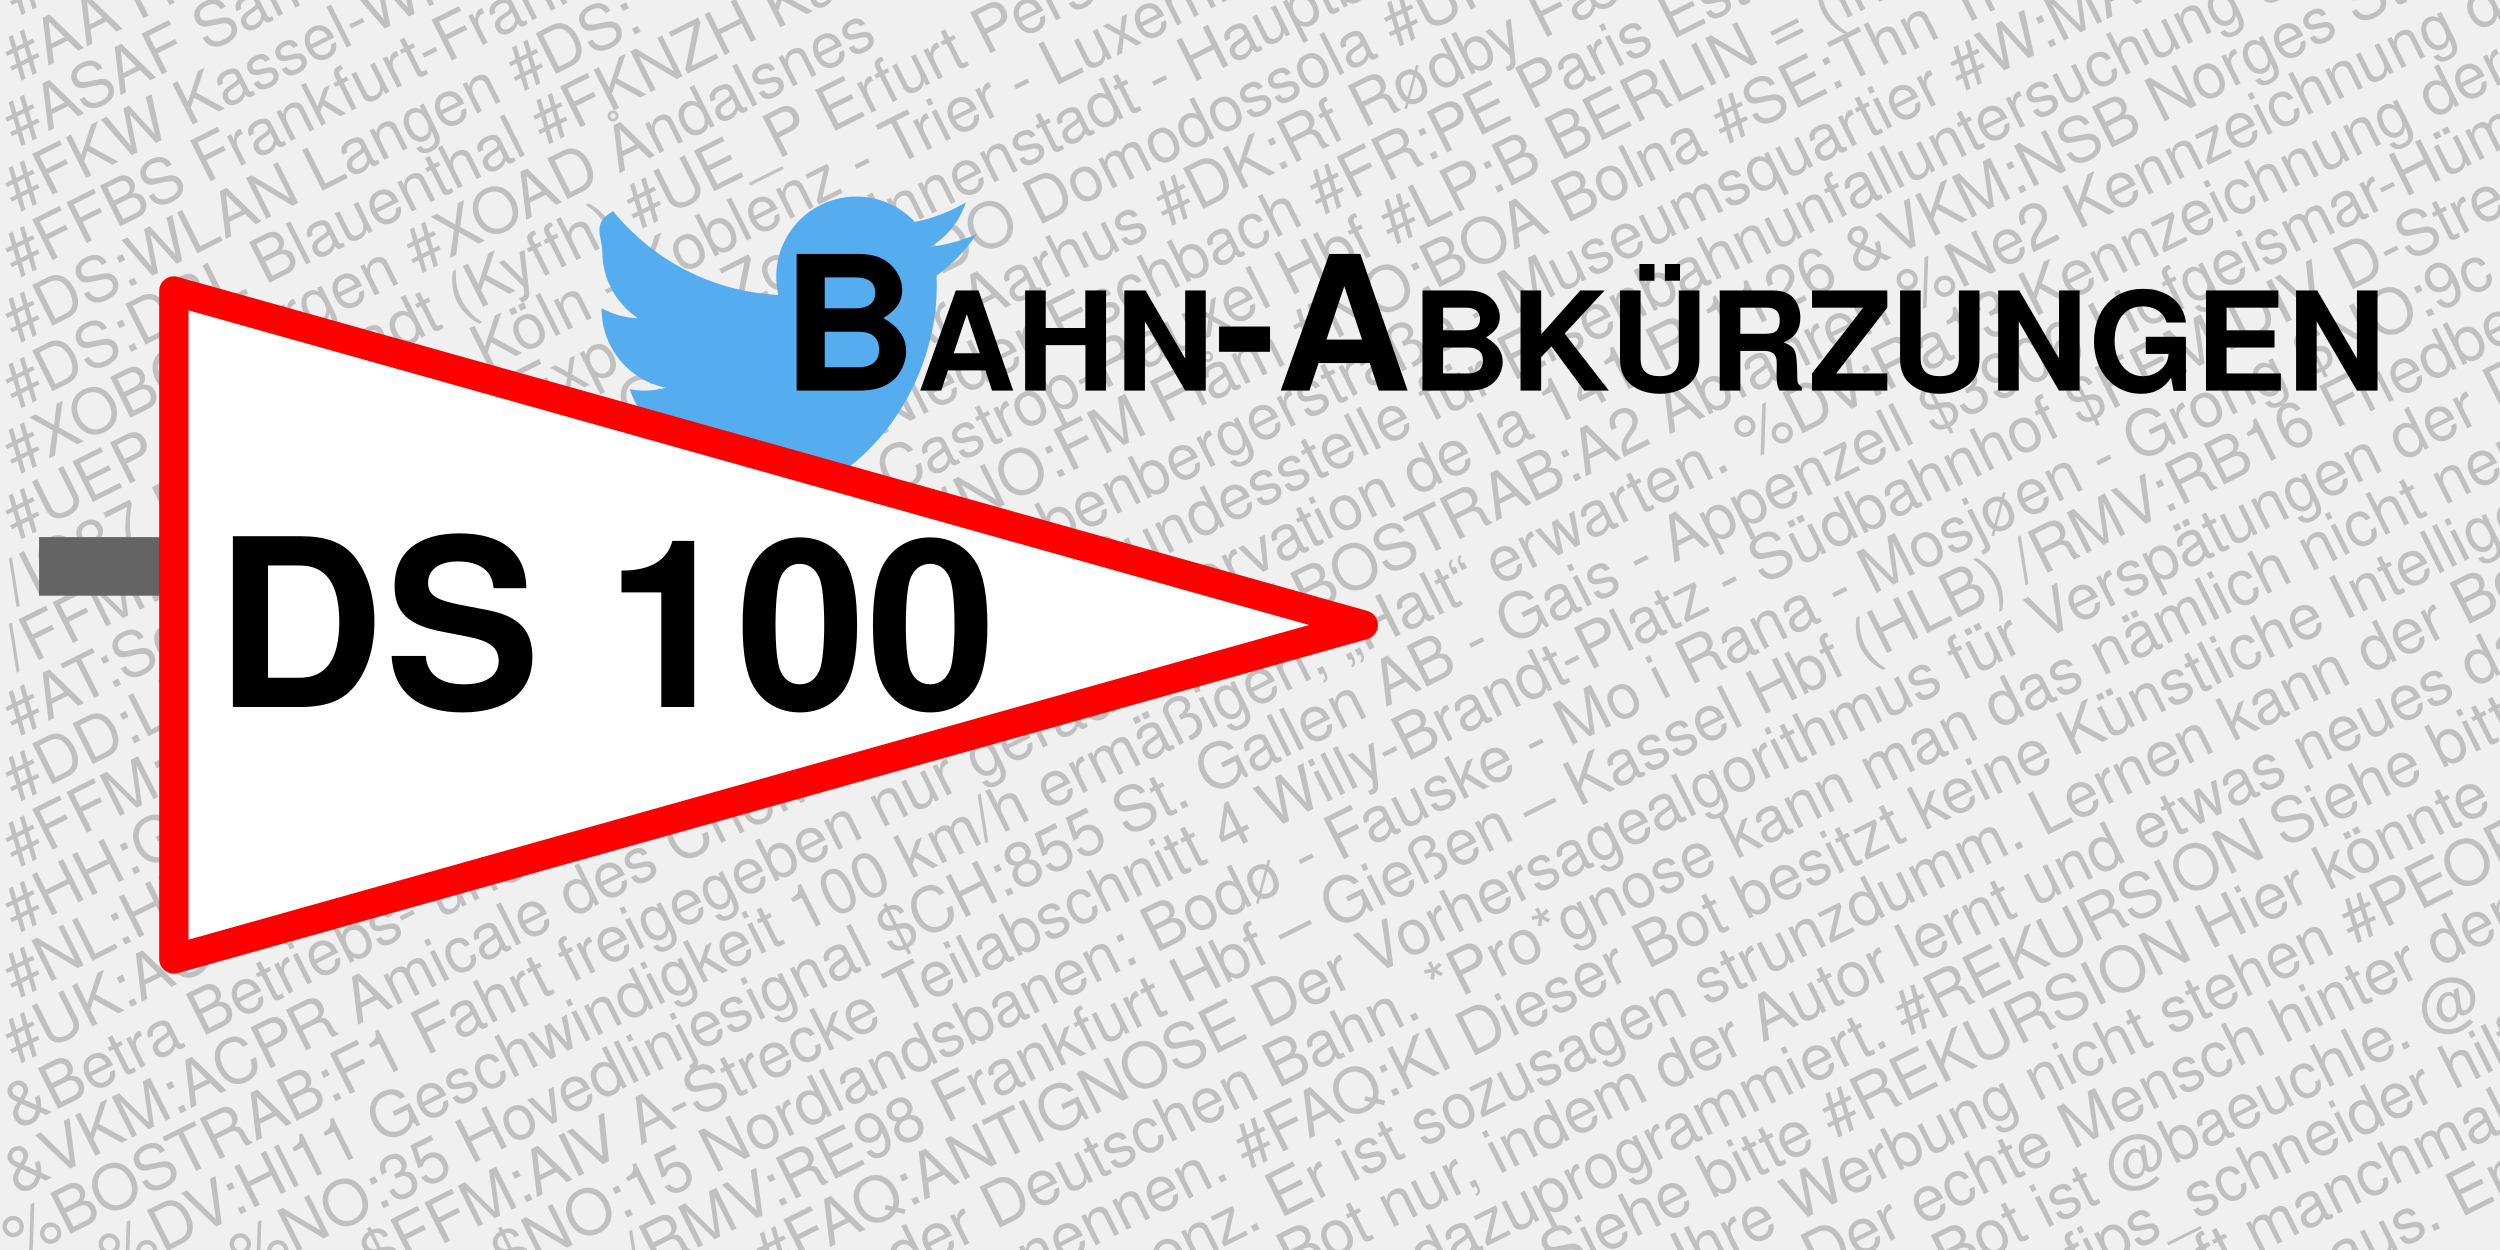
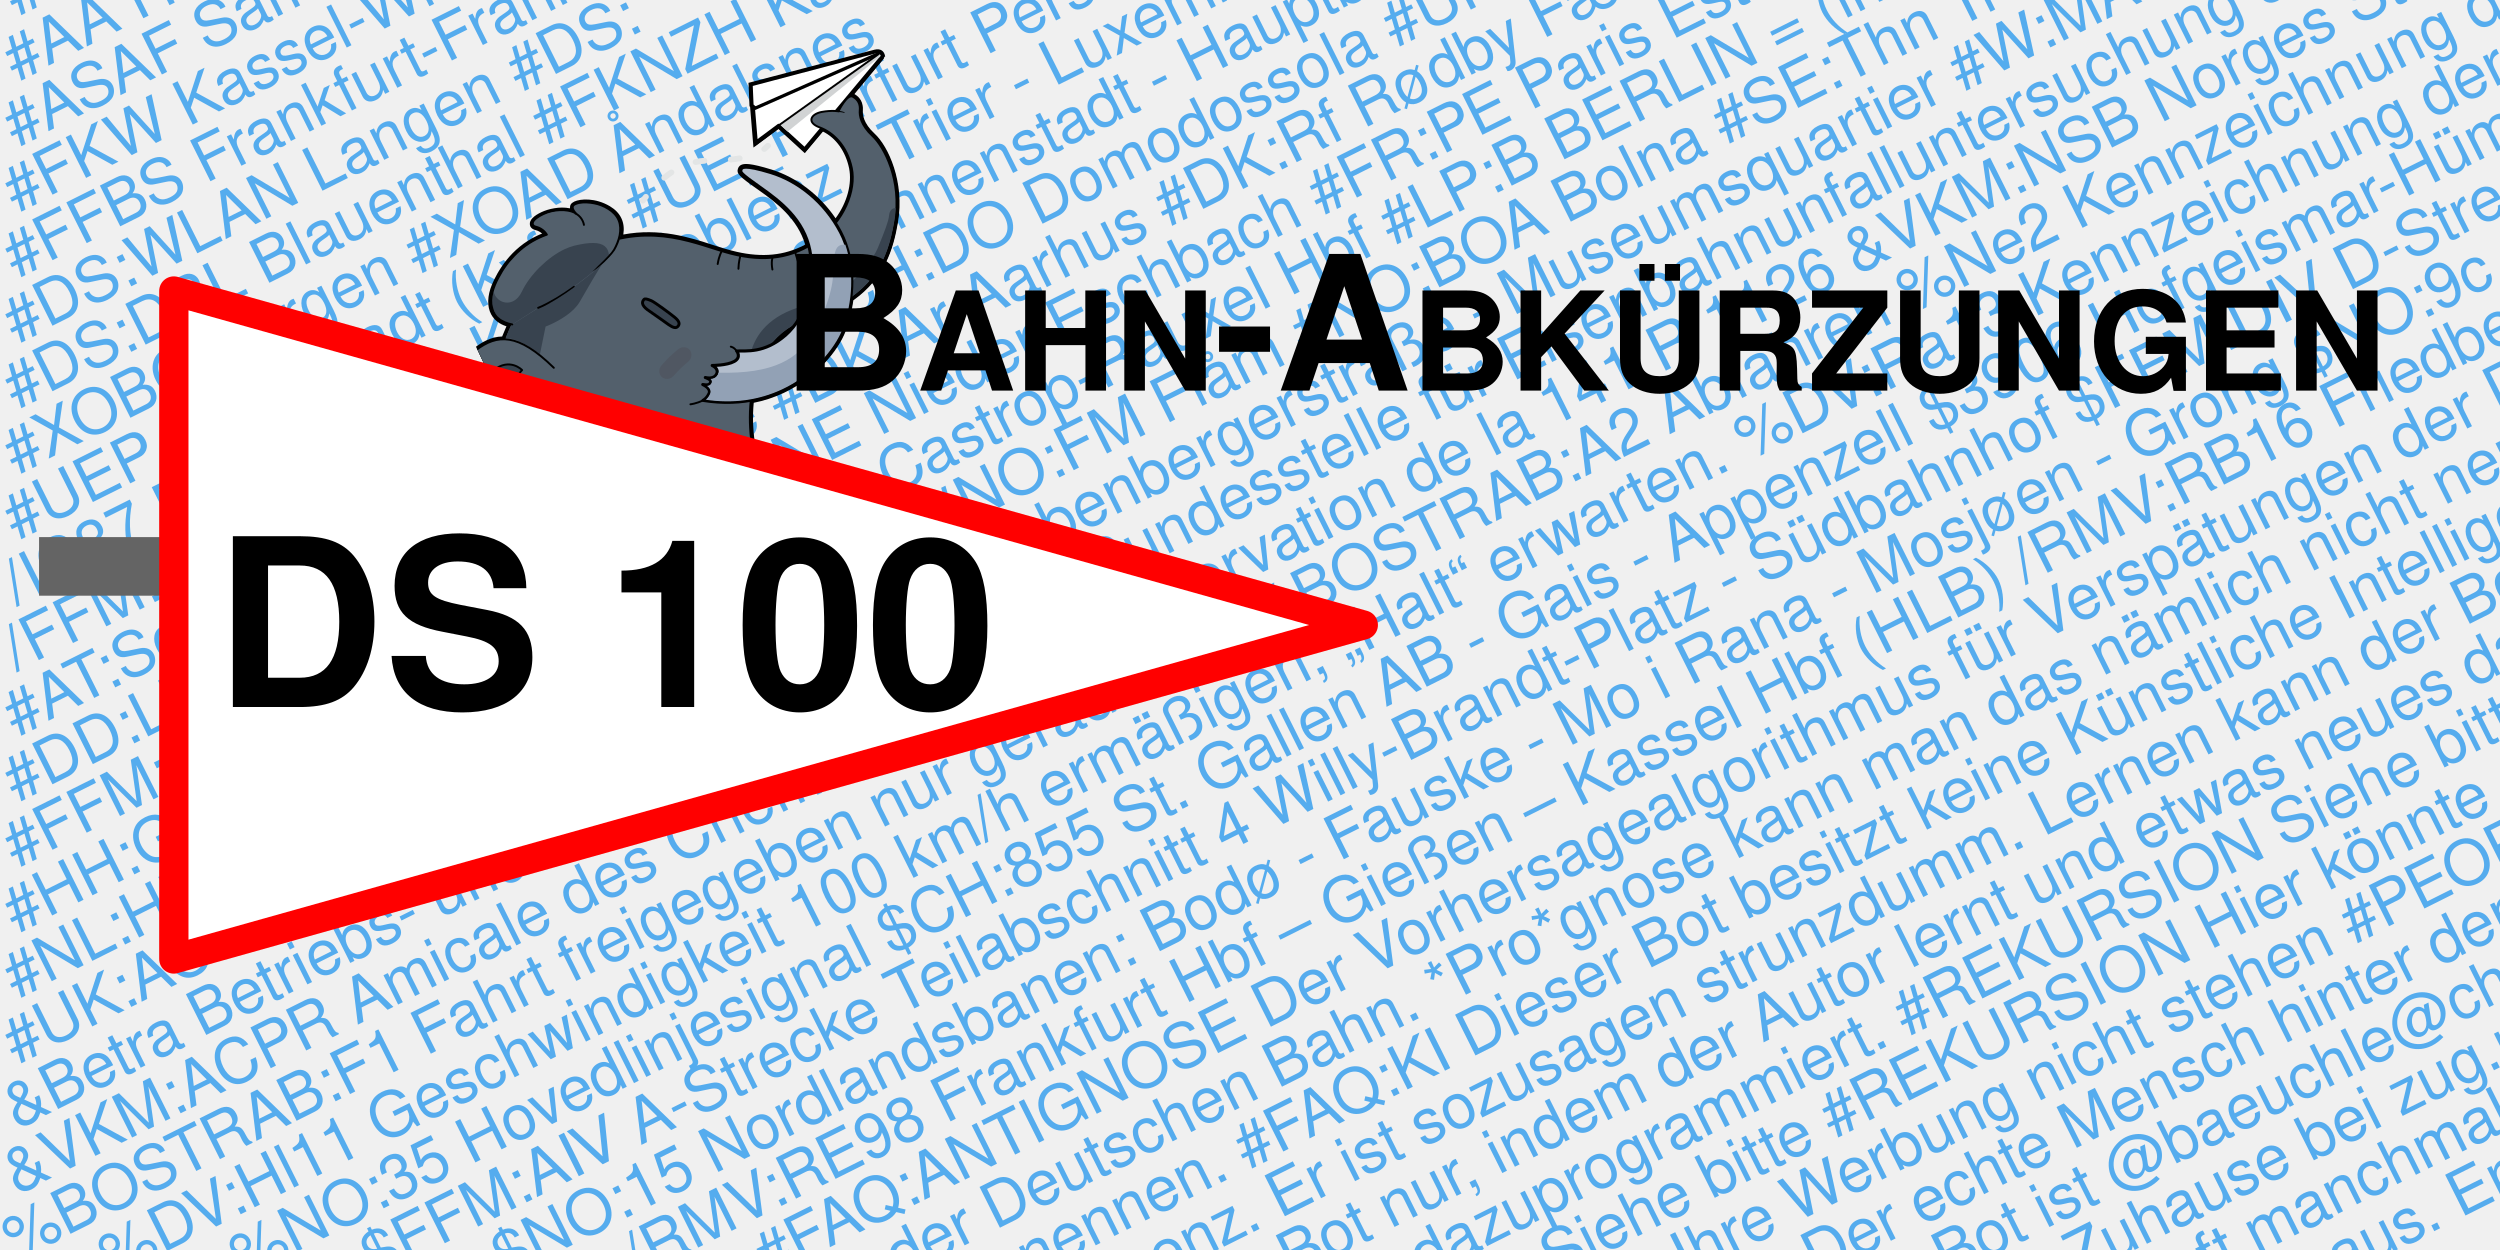
- <svg xmlns="http://www.w3.org/2000/svg" width="1280px" height="640px" viewBox="0 0 1280 640">
+ <svg xmlns="http://www.w3.org/2000/svg" xmlns:xlink="http://www.w3.org/1999/xlink" width="1280px" height="640px" viewBox="0 0 1280 640">
  <style type="text/css">
  .marker path {
    stroke:black;
    stroke-width:2px;
    stroke-dasharray: 1 1;
  }
  path#stiel { stroke: #646464; stroke-width: 10; }
  path#rahmen { stroke: red; fill: white; stroke-width: 5; stroke-linejoin: round; }
  text { fill: black; stroke: none; font-family: Helvetica; }
  #avatar text {
    font-size: 30pt;
    font-weight: bold;
  }
  #headline text {
    font-size: 72pt;
    font-weight: bold;
    font-variant: small-caps;
  }
  #sources text {
-     fill: #c0c0c0;
+     fill: #55acee;
    font-size: 24pt;
  }
 
 </style>
+   <defs>
+     <path id="a" d="M395.9 745.1H690.5V1024.9H395.9z" />
+   </defs>
+   <clipPath id="b">
+     <use xlink:href="#a" width="100%" height="100%" overflow="visible" />
+   </clipPath>
  <g class="marker" display="none">
    <path d="M 80,0 v 640" />
    <path d="M 640,0 v 640" />
    <path d="M 1200,0 v 640" />
    <path d="M 0,80 h 1280" />
    <path d="M 0,320 h 1280" />
    <path d="M 0,560 h 1280" />
  </g>
  <g id="sources" transform="translate(-5,15) rotate(-26.565)">
    <text x="15" y="0">#</text>
    <text x="0" y="30">#AA Hamburg-Altona</text>
    <text x="-15" y="60">#ASAF Samoa FKK-Strand</text>
    <text x="-30" y="90">#FKW Kassel-Wilhelmshöhe</text>
    <text x="-45" y="120">#FFBS Frankfurt-Frankfurter Berg</text>
    <text x="-60" y="150">#DS:WLAN Langen #DS:</text>
    <text x="-75" y="180">#DS:DBL Blauenthal #FKNZH Kassel Heinri</text>
    <text x="-90" y="210">#XOBG Bergen #XOAD Åndalsnes</text>
    <text x="-105" y="240">#UEP Esperstadt (Kyffh) #UE_P Erfurt Personenbahnhof</text>
    <text x="-120" y="270">/IC37 Düsseldorf - Köln - Koblenz - Trier - Luxembourg</text>
    <text x="-135" y="300">/FFM:EEx Ebbelwei-Expreß: Zoo - Innenstadt - Hauptbahnhof - Festhalle/Messe - Hauptbahnhof - Südbahnhof - Lokalbahnhof - Zoo</text>
    <text x="-150" y="330">#AT:Sge St.Georgen a.d.Gusen #CH:DO Domodossola #UK</text>
    <text x="-165" y="360">#DD:LME Lise-Meitner-Straße #DK:Ar Aarhus #DK:Rf Rødby Færge</text>
    <text x="-180" y="390">#FFM:HD Heddernheim #FFM:NE Nieder-Eschbach #FR:PE Paris Est</text>
    <text x="-195" y="420">#HH:GM Gänsemarkt #IBNR:1033 Castrop-Rauxel Hbf #LP:B BERLIN = (innerhalb Ring + Lichtenberg)</text>
    <text x="-210" y="450">#NL:Hlm Haarlem #NO:BRG Bergen #NO:FM Flåm #NO:BOA Bolna #SE:Thn Trollhättan</text>
    <text x="-225" y="480">#UK:ACOCKSG Acocks Green #W:BA Babenbergerstraße - Museumsquartier #W:MA</text>
    <text x="-240" y="510">&amp;Betra Betriebs- und Bauanweisung &amp;BEU Bundesstelle für Eisenbahnunfalluntersuchung &amp;AVsig</text>
    <text x="-255" y="540">&amp;VKM:ACPR  Amicale des Cheminots pour Préservation de la 141 R 1126 &amp;VKM:NSB Norges Statsbaner BA</text>
    <text x="-270" y="570">%BOSTRAB:F1 Fahrt freigegeben nur geradeaus %BOSTRAB:A2 Abfahren %Ne2 Kennzeichnung des Standorts eines Vorsignals.</text>
    <text x="-230" y="600">%DV:Hl11 Geschwindigkeit 100 km/h ermäßigen, „Halt“ erwarten. %DV:Ra13 Kennzeichnung der Grenze der Gleisisolierung.</text>
    <text x="-170" y="630">%NO:35 Hovedlinjesignal $CH:855 St. Gallen AB - Gais - Appenzell $3906 Hofgeismar-Hümme - Karlshafen</text>
    <text x="-110" y="660">$FFM:AⅣ A-Strecke Teilabschnitt 4 Willy-Brandt-Platz - Südbahnhof $FFM:DⅣ D-Strecke Teilabschnitt 4: Nordweststadt - Riedberg - Kalbach</text>
    <text x="-50" y="690">$NO:15 Nordlandsbanen: Bodø - Fauske - Mo i Rana - Mosjøen - Grong $NO:9c Aker - Alnabru</text>
    <text x="10" y="720">/RMV:RE98 Frankfurt Hbf – Gießen – Kassel Hbf (HLB) /RMV:RB16 Friedberg (Hessen) – Friedrichsdorf (HLB)</text>
    <text x="70" y="750">#FAQ:ANTIGNOSE Der Vorhersagealgorithmus für Verspätungen der Deutschen Bahn. *Pro*gnose kann man das nämlich nicht nennen.</text>
    <text x="130" y="780">der Deutschen Bahn. *Pro*gnose kann man das nämlich nicht nennen.</text>
    <text x="190" y="810">nennen. #FAQ:KI Dieser Bot besitzt keine Künstliche Intelligenz. Er ist sozusagen strunzdumm. Lernen kann der Bot nur, indem der Autor lernt und etwas neues dazuprogrammiert.</text>
    <text x="250" y="840">enz. Er ist sozusagen strunzdumm. Lernen kann der Bot nur, indem der Autor lernt und etwas neues dazuprogrammiert.</text>
    <text x="310" y="870">Bot nur, indem der Autor lernt und etwas neues dazuprogrammiert.</text>
    <text x="370" y="900">dazuprogrammiert. #REKURSION Siehe bitte #REKURSION</text>
    <text x="430" y="930">Siehe bitte #REKURSION Hier könnte</text>
    <text x="490" y="960">Ihre Werbung nicht stehen #PEOPLE</text>
    <text x="550" y="990">Der echte Mensch hinter dem</text>
-     <text x="610" y="1020">Bot ist @baeuchle. @</text>
-     <text x="670" y="1050">fips_schneider hilft</text>
+     <text x="610" y="1020">Bot ist @baeuchle@chaos.social</text>
+     <text x="670" y="1050">Zuhause bei zug.network</text>
    <text x="730" y="1080">ft manchmal</text>
    <text x="790" y="1110">aus. Ende</text>
  </g>
-   <g id="twitter_bird" transform="translate(300,100) scale(0.78125)">
-     <path d="M256,25.45     C246.58, 29.62 236.45, 32.45 225.83, 33.72     C236.67, 27.21 245.00, 16.92 248.92,  4.66     C238.77, 10.68 227.53, 15.05 215.57, 17.40     C205.99,  7.20 192.34,  0.82 177.23,  0.82     C148.23,  0.82 124.71, 24.33 124.71, 53.34     C124.71, 57.45 125.18, 61.46 126.07, 65.31     C 82.42, 63.12  43.72, 42.21  17.82, 10.43     C  3.30, 18.19  10.71, 27.21  10.71, 36.84     C 10.71, 55.06  19.98, 71.13  34.07, 80.55     C 25.46, 80.28  17.36, 77.92  10.28, 73.98     C 10.28, 74.20  10.28, 74.42  10.28, 74.64     C 10.28,100.09  28.38,121.32  52.41,126.14     C 48.00,127.34  43.36,127.98  38.57,127.98     C 35.19,127.98  31.90,127.65  28.69,127.04     C 35.37,147.91  54.77,163.09  77.75,163.52     C 59.78,177.60  37.13,186.00  12.52,186.00     C  8.28,186.00   4.10,185.75   0.00,185.27     C 23.24,200.17  50.85,208.86  80.51,208.86     C177.11,208.86 229.94,128.83 229.94, 59.43     C229.94, 57.15 229.89, 54.89 229.79, 52.63     C240.05, 45.23 248.95, 35.98 256.00, 25.45" fill="#55acee" />
+   <g id="mastodon" transform="rotate(-25) translate(-250,-630)">
+     <path class="st53" d="M339.3 1028.6c1.5-3.2 14.4-31.3 27.4-58.8-6-9.3-2-17 1.5-23.7 1.9-3.7 3.8-7.1 3.6-10.4-.8-22 8.1-38.3 22.8-41.6 2.8-.6 5.2-.9 7.5-.9 3 0 5.6.5 8.1 1.6 1.4-1.3 2.8-2.6 4.2-3.8-2.8-2.6-4.3-5.5-4.5-8.8-.3-4.5 2.2-9.5 6.8-13.7 5.3-4.8 16.5-12.9 31.7-12.9.9 0 1.7 0 2.6.1-.4-.9-1-2-2.1-2.9-2.1-1.6-1.9-3.2-1.6-4 .7-2.1 3.6-3.2 8.1-3.2 3.9 0 9.7 1.2 14 4.4.3-.7.7-1.3 1.3-1.7.5-.3 1.3-.5 2.2-.5 3.4 0 10.6 2.7 15.5 9.9 3.6 5.3 3.6 10.8.1 16 18.3 4.7 30.1 15.6 39.5 24.4 2.5 2.4 5 4.6 7.3 6.5 10.7 8.9 21.4 13.2 32.7 13.2.9 0 1.8 0 2.7-.1 2-13.5-4.1-25.5-10-35.7-6.2-10.7-6.4-12.1-4.9-13.9l.1-.1c.6-.7 1.3-1 2.1-1.1h.3c1.7 0 4.5 1 13 8.7 9.9 9 16.9 22.2 19.2 36.5 8.9-4.9 15.2-12.5 17.1-20.3 2-8.6.5-16.8-4.2-22.7l-13.1 6.1-7-16.9-15.6 3.2 7.2-19.5h.1l-.2-.5 4.6-11.1 65.7 11.9c3.1.6 3.9 2.7 3.6 4.5l-.2 1-.4-.1c-.3.4-.6.7-1 .9-.7.3-7.5 3.6-21 9.9 2.1 2.9 2.2 6.1.4 9.4-1.1 1.9-2.5 6.2.4 13.3 3.7 8.9 3.5 29.2-8.3 46.2-8.1 11.7-18.3 23-37.6 26.6-3 4.6-6.5 9-10.2 12.6-7.8 7.6-24 15.3-42.3 15.3-5.3 0-10.7-.6-15.9-1.9-7.6 12.9-10.5 26.2-10.6 32.1-.2 11 .9 16.1.9 16.2l.4 1.8-164.9.8.9-2.3z" clip-path="url(#b)" />
+     <path class="st53" d="M339.8 1028.8c.1-.3 13.9-30.1 27.5-59.1-6.1-9.2-2.1-16.8 1.4-23.5 2-3.7 3.8-7.3 3.7-10.6-.8-21.7 8-37.9 22.4-41 2.7-.6 5.1-.9 7.4-.9 3 0 5.7.5 8.2 1.7 1.6-1.6 3.2-3 4.9-4.4-3-2.6-4.6-5.5-4.8-8.8-.3-4.4 2.1-9.2 6.6-13.3 5.3-4.8 16.4-12.8 31.4-12.8 1.1 0 2.2 0 3.3.1-.3-1.1-1-2.7-2.5-3.8-1.8-1.4-1.7-2.8-1.5-3.4.6-1.8 3.4-2.9 7.6-2.9 4.4 0 10.3 1.5 14.3 4.8.1-.9.6-1.7 1.3-2.1.4-.3 1.1-.4 1.9-.4 3.3 0 10.3 2.6 15.1 9.7 3.6 5.3 3.5 10.9-.3 16.1 18.6 4.6 30.5 15.6 40 24.4 2.6 2.4 5 4.6 7.3 6.5 10.8 8.9 21.6 13.3 33.1 13.3 1 0 2.1 0 3.1-.1 2.2-13.9-4-26.1-10-36.4-6.3-10.9-6.2-11.8-5-13.3l.1-.1c.2-.2.7-.9 1.8-.9h.2c1.5 0 4.2 1 12.7 8.6 10 9.1 17 22.5 19.2 36.9 9.3-5 16-12.8 17.9-20.9 2.1-8.9.4-17.4-4.5-23.4l-13 6.1-6.9-16.8-15.1 3.1 6.8-18.4h.6l-.5-1 4.4-10.6 65.3 11.8c3.5.7 3.3 3.2 3.2 3.9l-.1.5h-.2c-.2.4-.6.8-1 1-.7.3-7.9 3.7-21.6 10.2.1.1.2.2.3.4 2 2.7 2.2 5.8.4 8.9-1.1 2-2.6 6.4.4 13.7 3.6 8.8 3.4 28.8-8.2 45.7-8.1 11.7-18.2 22.9-37.5 26.4-3 4.7-6.5 9.1-10.3 12.7-7.8 7.5-23.7 15.1-42 15.1-5.4 0-10.9-.7-16.1-2-7.7 13.1-10.7 26.7-10.9 32.7-.2 11.1.9 16.2.9 16.3l.3 1.2-163.5.8.5-1.7z" clip-path="url(#b)" />
+     <path d="M577.5 843.7l-1-2.1 3.9-9.4 64.5 11.6c2.4.5 2.5 2 2.4 2.8" clip-path="url(#b)" stroke-miterlimit="10" fill="#fff" stroke="#000" stroke-linecap="round" stroke-linejoin="round" />
+     <path d="M584.2 856.7l6.9 16.6s53.7-25.1 55.5-26c.9-.5 1.5-2.2-1-2.3-2.5-.1-69.6-1.4-69.6-1.4l-5.9 16 14.1-2.9z" clip-path="url(#b)" stroke-miterlimit="10" fill="#fff" stroke="#000" stroke-width="1.7" stroke-linecap="round" stroke-linejoin="round" />
+     <path d="M585.1 857l58.9-11.2 1.4-.5h.4c.8 0 .7.3.8.6.1.3-.1.6-.4.8L587 861.5l-1.9-4.5z" clip-path="url(#b)" fill="#d1d3d4" />
+     <path class="st57" clip-path="url(#b)" stroke-miterlimit="10" d="M584.2 856.7l61.8-11.5" fill="none" stroke="#000" stroke-linecap="round" stroke-linejoin="round" />
+     <path class="st58" d="M388.5 927.9c20-40 49.9-56.3 83.4-54.9 33.6 1.4 48.8 21.7 62.4 32.9 13.6 11.2 27.5 15.6 43.4 12.5 15.9-3.1 28.5-14.6 31.2-26.1 2.7-11.5-1-20.7-6.1-25.8-5.1-5.1-1.4-8.1 4.1-6.8 5.4 1.4 8.1 3.4 8.1 3.4s7.8-6.4 9.8-3.7c2 2.7 1.7 5.4.3 7.8-1.4 2.4-2.7 7.1.3 14.6 3.1 7.5 4.1 27.1-8.1 44.8-12.2 17.6-26.5 30.1-62.1 26.5-38.5-3.9-54.6 44.2-54.9 59-.2 11.5.9 16.5.9 16.5l-160.7.8c.2-.1 33.4-72.4 48-101.5z" clip-path="url(#b)" stroke-miterlimit="10" fill="#53606c" stroke="#000" stroke-linecap="round" stroke-linejoin="round" />
+     <path class="st59" d="M399.4 989.3c-6.1 0-9.9-4.3-10-4.3l-.2-.2-.3.1c-3.1 1-6.1 1.5-9 1.5-6.1 0-11.4-2.2-15.6-6.5 1.4-3 2.9-6.1 4.3-9.1.1.1.1.2.2.3 6.1 8 12.7 9.7 17 9.7 3.2 0 5.6-.9 6.6-1.3.7 1.3 3 4.7 7.5 4.7 1.2 0 2.5-.3 3.9-.8 6.7-2.5 15.7-13.1 18.3-22.1 3.2 5.7-2.8 18.3-13.8 25.3-3 1.7-6 2.7-8.9 2.7zm24.5-78.1c-5.7-11.1-10.8-14.2-12.4-14.9 15.7-15.3 34.7-23 56.6-23 1.3 0 2.5 0 3.8.1 2.1.1 4.2.3 6.4.5 1.5 2.7-.4 5.6-.8 6.3-3 .8-11.2 6.5-18.5 11.6-1.9 1.3-3.7 2.6-5.3 3.7-5.3 3.7-13.6 4.2-18 4.2-1.8 0-2.9-.1-2.9-.1h-.3l-8.6 11.6zm95.3 49c4.2-7.1 12.6-15.2 28.3-15.2 3.5 0 7.2.4 11 1.2 3.4.7 7 1.1 10.6 1.1 15.9 0 29.8-7.9 34.8-12.5 6.5-6 10.5-9.8 12-12.4 1.4-2.4 3.2-2.8 4.7-2 .1.1-.7 1.1-.6 1.1-.9 1.7-1.9 3.3-3 4.8-11.5 16.6-23.9 26.9-50 26.9-3.6 0-7.5-.2-11.6-.6-1.5-.2-3-.2-4.4-.2-9.4 0-18.1 3.2-25.9 9.4l-5.9-1.6z" clip-path="url(#b)" fill="#38434f" />
+     <path class="st58" d="M427.4 920.5c-9.1-24.2-19-27.9-32.4-25-13.4 3-22.4 18-21.6 40 .4 10.2-15.5 20.5-4.3 35s23.5 8 23.5 8 3 7.1 11 4.1 16.7-13.5 18.5-21.6" clip-path="url(#b)" stroke-miterlimit="10" fill="#53606c" stroke="#000" stroke-linecap="round" stroke-linejoin="round" />
+     <path class="st59" d="M417.2 934.2c-7.3.5-8.6-4.8-7.3-7 1.2-2.1 4.6-3.2 4.6-3.2s-5.3-.2-6.3-4c-1-3.7 4-5.3 4-5.3s-2.9-8.6-13.3-6.1-14.4 11.7-14.2 19c.6 15.3-10.2 22.8 0 29.7 10.1 6.9 23.7-2.8 28.5-11.3 4.8-8.5 4-11.8 4-11.8z" clip-path="url(#b)" fill="#38434f" />
+     <path class="st57" d="M392.6 978.6c6.3-3.9 9.1-7.5 9.1-7.5m15.5-36.9c-7.3.5-8.6-4.8-7.3-7 1.2-2.1 4.6-3.2 4.6-3.2s-5.3-.2-6.3-4c-1-3.7 4-5.3 4-5.3s-2.9-8.6-13.3-6.1-14.6 11.7-14.2 19" clip-path="url(#b)" stroke-miterlimit="10" fill="none" stroke="#000" stroke-linecap="round" stroke-linejoin="round" />
+     <path d="M417.5 891.4c-9.8-6.9-6.2-16 .3-21.8 6.5-5.8 19-14 35.2-12.2 0 0-.2-3.5-3.1-5.8s-.5-4.5 5.5-4.5 12.9 2.6 15.8 6.9c0 0-1.4-3.2.4-4.4 1.8-1.2 10.2 1 15.6 9s1.1 14.9-5.2 19.9c-6.3 5-36.2 11.6-48.8 10.9" clip-path="url(#b)" fill="#53606c" />
+     <g class="st53" clip-path="url(#b)">
+       <path class="st36" d="M459.5 878.7c-11.1.6-22.1 3.3-32.9 6.1-4.1 1.1-8.2 2.2-12.4 2-.4 0-.8-.1-1.3-.1 1 1.6 2.5 3.2 4.6 4.7l15.6-2.1c11.3.7 37-4.7 46.4-9.4-6.5-1.1-13.3-1.5-20-1.2z" fill="#38434f" />
+     </g>
+     <path class="st59" d="M417.5 890.8c-3.5-2.5-5.3-5.5-5.5-8.8-.2-3.2 1.2-6.7 4-9.9-.4 1.6-.2 3.2.5 4.7 1.2 2.5 3.6 4 6.3 4 2.1 0 4.3-.9 6.3-2.6 7.2-6 19.4-10.4 29.1-10.4 1.9 0 3.7.2 5.3.5 7.7 1.6 12.3 3.7 13.8 6.7.8 1.6.8 3.3 0 5.4-10.1 4.3-31.2 8.6-42.1 8.6-.7 0-1.4 0-2.1-.1-1.4-.1-2.8-.1-4-.1-7.5-.1-10.6 1.4-11.6 2z" clip-path="url(#b)" fill="#38434f" />
+     <path class="st57" d="M471.2 854c2.2 3.4 1.1 6.7 1.1 6.7" clip-path="url(#b)" stroke-miterlimit="10" fill="none" stroke="#000" stroke-linecap="round" stroke-linejoin="round" />
+     <path d="M489.6 967.9c34.6 23.5 68.7 8.7 80.2-2.4 11.4-11.1 20.8-28.5 20-45.9-.8-17.4-8.5-32.9-19.5-42.8-10.7-9.6-12.4-8.7-13.2-7.7-.8 1-1.4 1.1 5 12.2s13.4 24.6 9.5 40.2c-3.9 15.6-15.6 29.9-29.6 34-14 4-21.6-1.4-26.1-3.2 0 0 1 4-3.4 4.3-4.3.3-11.1-2.9-11.1-2.9s2.7 3 .1 5-5.9-.9-5.9-.9 2.5 2.2 1.5 3.3c-1 1.1-2.3.8-4.2-.6 0 0 3.2 3.6 1 5.5s-4.3 1.9-4.3 1.9z" clip-path="url(#b)" stroke-miterlimit="10" fill="#b3becd" stroke="#000" stroke-width="1.6" stroke-linecap="round" stroke-linejoin="round" />
+     <path d="M528.6 979.9c-13.1 0-25.8-3.9-37.6-11.7.9-.2 2.1-.7 3.3-1.8 1.4-1.3 1-3 .3-4.3.4.1.8.2 1.1.2.7 0 1.3-.3 1.8-.8.3-.3.4-.6.4-1 0-.3-.1-.6-.2-.9.6.2 1.2.4 1.9.4.9 0 1.7-.3 2.4-.8.3-.2.5-.5.7-.8 12.6 6.2 22.6 9.1 31.5 9.1 7.8 0 14.7-2.3 21.1-6.9 16.8-12.3 21.3-21.3 24.6-27.9l.3-.6c2.3-4.5 4.2-6.5 6.4-6.5.9 0 1.7.3 2.7.9-1.4 13.6-8.7 28-19.6 38.6-7.9 7.4-23.4 14.8-41.1 14.8z" clip-path="url(#b)" fill="#92a1b5" />
+     <path class="st57" d="M489.6 967.9c-3.9.1-6.7-.9-6.7-.9" clip-path="url(#b)" stroke-miterlimit="10" fill="none" stroke="#000" stroke-linecap="round" stroke-linejoin="round" />
+     <path d="M484 908.3c-2.2.9-2.1 3.2.1 6.7 2.1 3.5 4.5 7.9 5.9 10.3 1.4 2.4 2.6 3.5 4 2.8 1.4-.6 1.8-2 .4-4.9-1.4-2.9-5.8-11-7.2-12.7-1.6-1.7-2.4-2.5-3.2-2.2z" clip-path="url(#b)" stroke-miterlimit="10" fill="#38434f" stroke="#000" stroke-width="1.5" stroke-linecap="round" stroke-linejoin="round" />
+     <path class="st57" d="M525.9 907.8c2.5-3.7 4.8-5.2 4.8-5.2m3.8 11.9c1.5-3.1 3.7-5.6 3.7-5.6m11.9 13.3c1-3.9 2.7-5.6 2.7-5.6m10.7 9c.6-4.6.9-6.6.9-6.6" clip-path="url(#b)" stroke-miterlimit="10" fill="none" stroke="#000" stroke-linecap="round" stroke-linejoin="round" />
+     <g class="st53" clip-path="url(#b)">
+       <path class="st49" d="M504.9 862.2c.8-.4 1.5-.8 2.2-1.1" fill="none" stroke="#e3e5e5" stroke-width="3" stroke-linecap="round" stroke-linejoin="round" />
+       <path d="M519.8 856.2c13.6-3.5 22.1.5 28.2 3.3 5.3 2.4 11.6 4.7 17.6 5.3" fill="none" stroke="#e3e5e5" stroke-width="3" stroke-linecap="round" stroke-linejoin="round" stroke-dasharray="4.529,13.586" />
+       <path class="st49" d="M572.4 864.5c.8-.2 1.6-.4 2.4-.7" fill="none" stroke="#e3e5e5" stroke-width="3" stroke-linecap="round" stroke-linejoin="round" />
+     </g>
+     <g class="st53" clip-path="url(#b)">
+       <path d="M491.2 946.7c-4.1 1.1-6.1 1.8-10 3.5-2.1.9-4.6.1-5.6-1.9s0-4.6 2.3-5.6c4.3-1.9 6.6-2.7 11.2-3.9 2.4-.6 4.8.8 5.3 2.9.4 2.2-1 4.4-3.2 5z" fill="#505762" />
+     </g>
+     <path class="st57" d="M515.8 952.3c-.2-2.3-1.7-3.3-1.7-3.3" clip-path="url(#b)" stroke-miterlimit="10" fill="none" stroke="#000" stroke-linecap="round" stroke-linejoin="round" />
+     <g class="st53" clip-path="url(#b)">
+       <path d="M454.5 887.5c-3.5.7-7.1 1.3-10.6 1.7-3.6.4-7.2.8-10.8.6-.3 0-.5-.2-.5-.5s.2-.5.5-.5c3.5.2 7.1-.1 10.6-.4 3.5-.4 7.1-.9 10.6-1.6.2 0 .4.1.4.3.1.2 0 .4-.2.4z" />
+     </g>
+     <g class="st53" clip-path="url(#b)">
+       <path d="M417.2 891.8c-2.2-1.6-4.3-3.6-5.4-6.2l-.4-1-.2-1-.1-.5v-.5c0-.4-.1-.7-.1-1.1 0-1.4.2-2.8.7-4.1.9-2.6 2.6-4.9 4.4-6.9 1.9-2 4-3.6 6.2-5.2s4.6-2.9 7-4.1c2.4-1.2 5-2.2 7.6-2.9 5.2-1.5 10.7-1.9 16.1-1.4l-.6.5c-.2-1.3-.7-2.7-1.4-3.8-.4-.6-.8-1.1-1.4-1.5-.5-.5-1.2-1-1.5-1.9-.1-.2-.1-.5-.1-.7.1-.2.1-.5.2-.7.2-.4.6-.7.9-.9.7-.5 1.4-.7 2.2-.9 1.5-.3 3-.4 4.4-.4 2.9.1 5.9.7 8.6 1.8 2.7 1.1 5.3 2.8 7.1 5.3l-.9.5c-.3-.7-.5-1.3-.5-2.1-.1-.7 0-1.5.4-2.3.3-.3.5-.7 1-.8.2-.1.4-.1.6-.2.2 0 .4-.1.6-.1.7 0 1.4.1 2.1.2 1.4.3 2.6.8 3.9 1.4 1.2.6 2.4 1.3 3.5 2.1 2.2 1.6 4.1 3.6 5.6 5.9.7 1.2 1.4 2.4 1.8 3.7.3.6.4 1.3.5 2 .1.3.1.7.1 1v1c-.1 2.8-1.3 5.5-3 7.6-1.7 2.2-3.6 4-5.9 5.6-2.4 1.4-4.9 2.3-7.4 3.2-2.5.8-5.1 1.5-7.8 1.9 1.2-.5 2.5-.9 3.7-1.4l3.7-1.3c2.5-.9 5-1.8 7.2-3.2 2.1-1.5 4-3.3 5.6-5.4 1.5-2.1 2.6-4.5 2.7-7 .1-2.5-.8-5-2.2-7.1-1.4-2.2-3.2-4.1-5.3-5.6-2.1-1.5-4.4-2.8-6.9-3.4-.6-.1-1.2-.2-1.8-.2-.6 0-1 .1-1.3.5-.5.8-.2 2.3.2 3.4.1.3 0 .5-.3.6-.2.1-.4 0-.6-.2-1.6-2.3-4-3.8-6.6-4.9-2.6-1.1-5.4-1.7-8.2-1.7-1.4 0-2.8.1-4.2.4-.7.2-1.3.4-1.8.7-.5.4-.8.8-.7 1.3.1.5.6.9 1.2 1.4.6.5 1.1 1.1 1.5 1.7.9 1.3 1.4 2.7 1.6 4.3 0 .3-.2.5-.4.5h-.1c-5.3-.5-10.7-.1-15.8 1.4-2.5.7-5 1.7-7.4 2.8-2.4 1.2-4.7 2.5-6.8 4.1-2.2 1.5-4.3 3.2-6.1 5.1-1.8 1.9-3.4 4.1-4.2 6.5-.4 1.2-.6 2.5-.7 3.8 0 .3.1.6.1 1v.5l.1.5.2.9.4.9c1 2.4 2.9 4.3 5 5.8.2.2.3.5.1.7-.2.2-.4.3-.7.1z" />
+     </g>
+     <g class="st53" clip-path="url(#b)">
+       <path class="st36" d="M615.1 863.2c2 1.2 2.3 1.8 2.3 1.8" fill="#38434f" />
+       <path d="M615.3 862.9l1.2.9c.2.2.4.3.6.5.2.2.3.4.5.6 0 .1 0 .2-.1.2h-.2l-.5-.5c-.2-.1-.4-.3-.6-.4-.4-.3-.8-.5-1.3-.7-.2-.1-.2-.3-.1-.5s.2-.2.5-.1c-.1 0-.1 0 0 0z" />
+     </g>
  </g>
  <g id="avatar" transform="translate(80,320) scale(3) translate(0,-60)">
    <path id="stiel" d="M -20, 50 L 10, 50" />
    <path id="rahmen" d="M 3, 60 L 3,3 L 206,60 L 3,117 L 3,60" />
    <text x="10" y="74">DS 100</text>
  </g>
  <g id="headline">
    <text x="400" y="200">Bahn-Abkürzungen</text>
  </g>
</svg>
